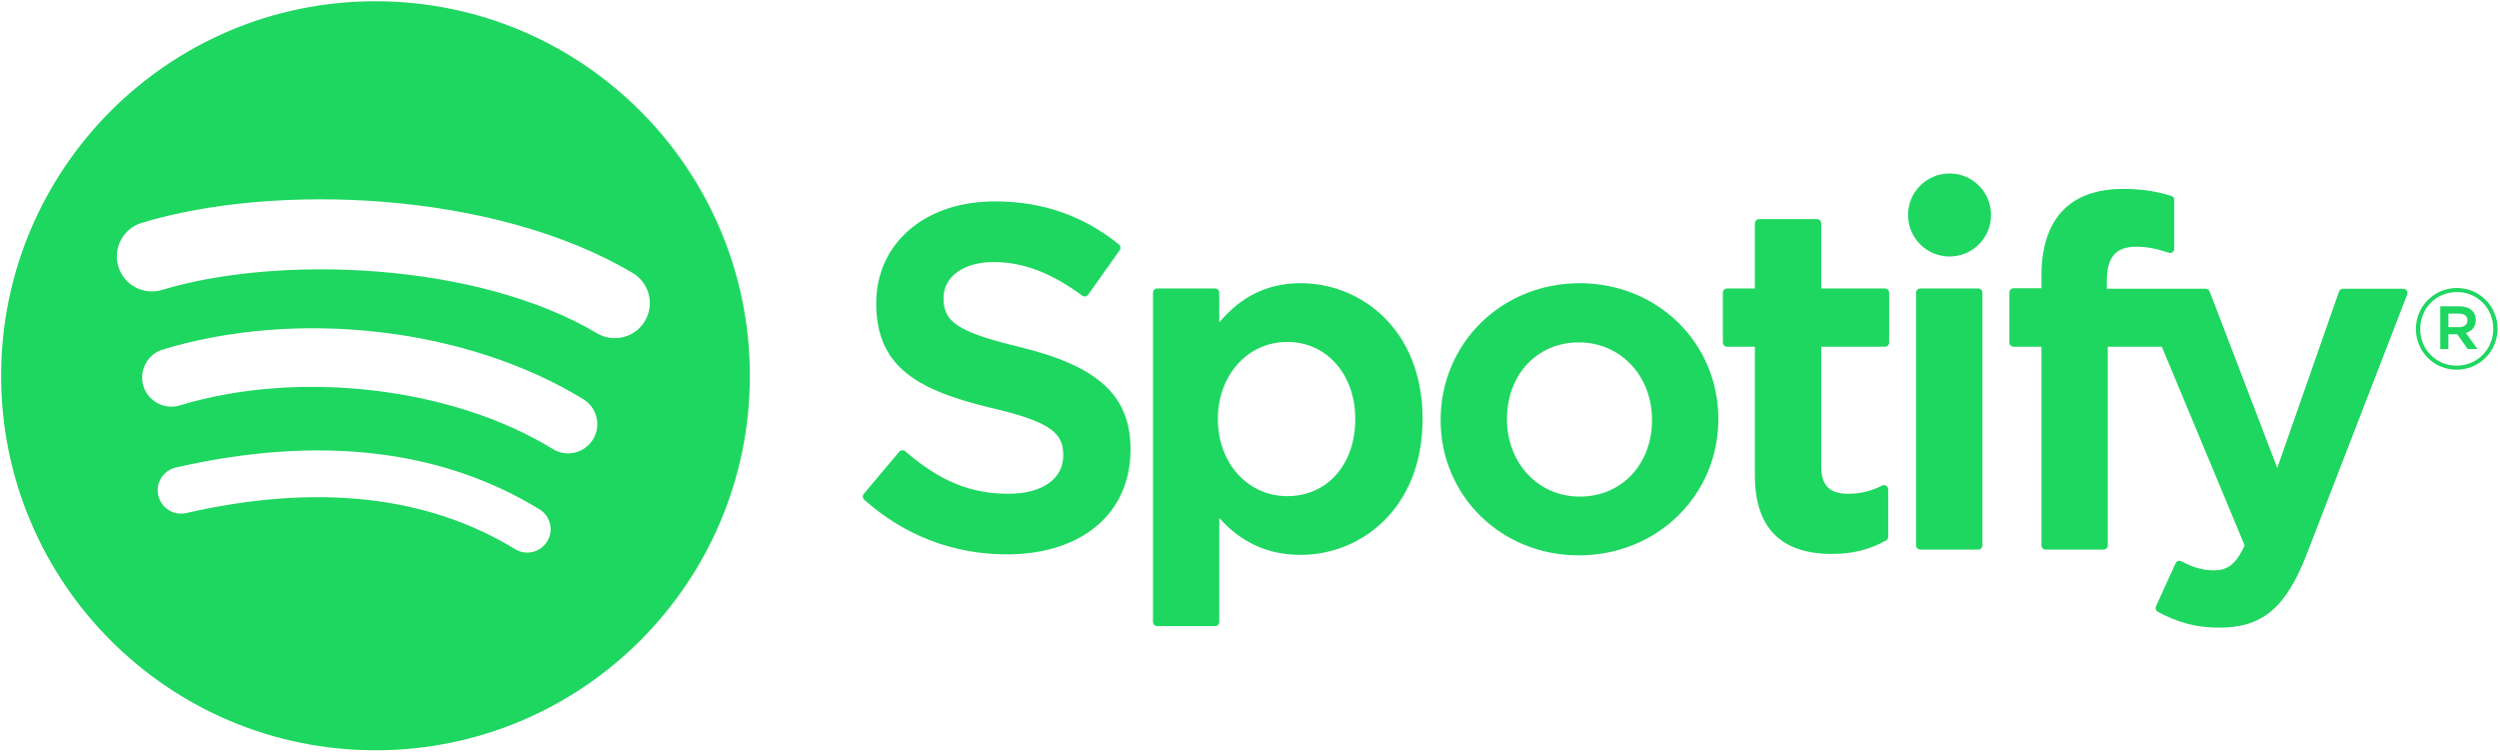
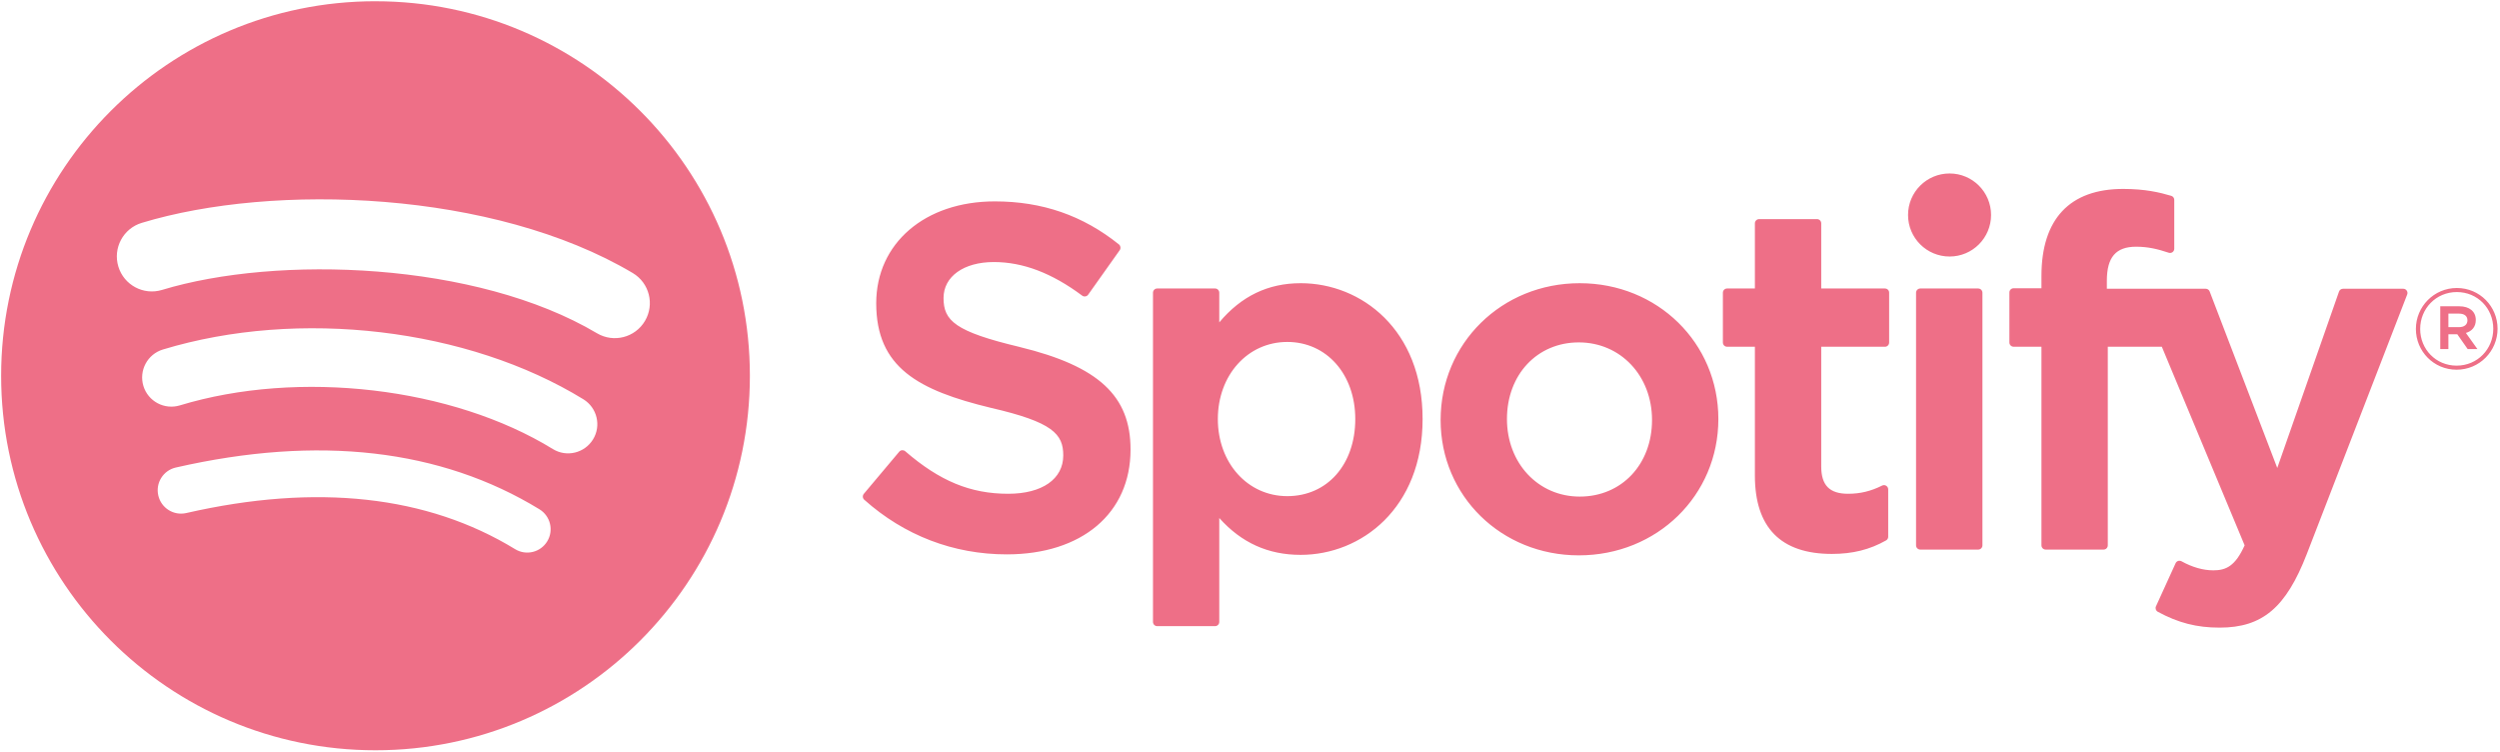
<svg xmlns="http://www.w3.org/2000/svg" height="168px" width="559px" version="1.1" viewBox="0 0 559 168">
-   <path fill="#1ED760" d="m83.996 0.277c-46.249 0-83.743 37.493-83.743 83.742 0 46.251 37.494 83.741 83.743 83.741 46.254 0 83.744-37.49 83.744-83.741 0-46.246-37.49-83.738-83.745-83.738l0.001-0.004zm38.404 120.78c-1.5 2.46-4.72 3.24-7.18 1.73-19.662-12.01-44.414-14.73-73.564-8.07-2.809 0.64-5.609-1.12-6.249-3.93-0.643-2.81 1.11-5.61 3.926-6.25 31.9-7.288 59.263-4.15 81.337 9.34 2.46 1.51 3.24 4.72 1.73 7.18zm10.25-22.802c-1.89 3.072-5.91 4.042-8.98 2.152-22.51-13.836-56.823-17.843-83.448-9.761-3.453 1.043-7.1-0.903-8.148-4.35-1.04-3.453 0.907-7.093 4.354-8.143 30.413-9.228 68.222-4.758 94.072 11.127 3.07 1.89 4.04 5.91 2.15 8.976v-0.001zm0.88-23.744c-26.99-16.031-71.52-17.505-97.289-9.684-4.138 1.255-8.514-1.081-9.768-5.219-1.254-4.14 1.08-8.513 5.221-9.771 29.581-8.98 78.756-7.245 109.83 11.202 3.73 2.209 4.95 7.016 2.74 10.733-2.2 3.722-7.02 4.949-10.73 2.739zm94.56 3.072c-14.46-3.448-17.03-5.868-17.03-10.953 0-4.804 4.52-8.037 11.25-8.037 6.52 0 12.98 2.455 19.76 7.509 0.2 0.153 0.46 0.214 0.71 0.174 0.26-0.038 0.48-0.177 0.63-0.386l7.06-9.952c0.29-0.41 0.21-0.975-0.18-1.288-8.07-6.473-17.15-9.62-27.77-9.62-15.61 0-26.52 9.369-26.52 22.774 0 14.375 9.41 19.465 25.67 23.394 13.83 3.187 16.17 5.857 16.17 10.629 0 5.29-4.72 8.58-12.32 8.58-8.44 0-15.33-2.85-23.03-9.51-0.19-0.17-0.45-0.24-0.69-0.23-0.26 0.02-0.49 0.14-0.65 0.33l-7.92 9.42c-0.33 0.4-0.29 0.98 0.09 1.32 8.96 8 19.98 12.22 31.88 12.22 16.82 0 27.69-9.19 27.69-23.42 0.03-12.007-7.16-18.657-24.77-22.941l-0.03-0.013zm62.86-14.26c-7.29 0-13.27 2.872-18.21 8.757v-6.624c0-0.523-0.42-0.949-0.94-0.949h-12.95c-0.52 0-0.94 0.426-0.94 0.949v73.601c0 0.52 0.42 0.95 0.94 0.95h12.95c0.52 0 0.94-0.43 0.94-0.95v-23.23c4.94 5.53 10.92 8.24 18.21 8.24 13.55 0 27.27-10.43 27.27-30.369 0.02-19.943-13.7-30.376-27.26-30.376l-0.01 0.001zm12.21 30.375c0 10.149-6.25 17.239-15.21 17.239-8.85 0-15.53-7.41-15.53-17.239 0-9.83 6.68-17.238 15.53-17.238 8.81-0.001 15.21 7.247 15.21 17.237v0.001zm50.21-30.375c-17.45 0-31.12 13.436-31.12 30.592 0 16.972 13.58 30.262 30.91 30.262 17.51 0 31.22-13.39 31.22-30.479 0-17.031-13.62-30.373-31.01-30.373v-0.002zm0 47.714c-9.28 0-16.28-7.46-16.28-17.344 0-9.929 6.76-17.134 16.07-17.134 9.34 0 16.38 7.457 16.38 17.351 0 9.927-6.8 17.127-16.17 17.127zm68.27-46.53h-14.25v-14.566c0-0.522-0.42-0.948-0.94-0.948h-12.95c-0.52 0-0.95 0.426-0.95 0.948v14.566h-6.22c-0.52 0-0.94 0.426-0.94 0.949v11.127c0 0.522 0.42 0.949 0.94 0.949h6.22v28.795c0 11.63 5.79 17.53 17.22 17.53 4.64 0 8.49-0.96 12.12-3.02 0.3-0.16 0.48-0.48 0.48-0.82v-10.6c0-0.32-0.17-0.63-0.45-0.8-0.28-0.18-0.63-0.19-0.92-0.04-2.49 1.25-4.9 1.83-7.6 1.83-4.15 0-6.01-1.89-6.01-6.11v-26.76h14.25c0.52 0 0.94-0.426 0.94-0.949v-11.126c0.02-0.523-0.4-0.949-0.93-0.949l-0.01-0.006zm49.64 0.057v-1.789c0-5.263 2.02-7.61 6.54-7.61 2.7 0 4.87 0.536 7.3 1.346 0.3 0.094 0.61 0.047 0.85-0.132 0.25-0.179 0.39-0.466 0.39-0.77v-10.91c0-0.417-0.26-0.786-0.67-0.909-2.56-0.763-5.84-1.546-10.76-1.546-11.95 0-18.28 6.734-18.28 19.467v2.74h-6.22c-0.52 0-0.95 0.426-0.95 0.948v11.184c0 0.522 0.43 0.949 0.95 0.949h6.22v44.405c0 0.53 0.43 0.95 0.95 0.95h12.94c0.53 0 0.95-0.42 0.95-0.95v-44.402h12.09l18.52 44.402c-2.1 4.66-4.17 5.59-6.99 5.59-2.28 0-4.69-0.68-7.14-2.03-0.23-0.12-0.51-0.14-0.75-0.07-0.25 0.09-0.46 0.27-0.56 0.51l-4.39 9.63c-0.21 0.46-0.03 0.99 0.41 1.23 4.58 2.48 8.71 3.54 13.82 3.54 9.56 0 14.85-4.46 19.5-16.44l22.46-58.037c0.12-0.292 0.08-0.622-0.1-0.881-0.17-0.257-0.46-0.412-0.77-0.412h-13.48c-0.41 0-0.77 0.257-0.9 0.636l-13.81 39.434-15.12-39.46c-0.14-0.367-0.49-0.61-0.88-0.61h-22.12v-0.003zm-28.78-0.057h-12.95c-0.52 0-0.95 0.426-0.95 0.949v56.481c0 0.53 0.43 0.95 0.95 0.95h12.95c0.52 0 0.95-0.42 0.95-0.95v-56.477c0-0.523-0.42-0.949-0.95-0.949v-0.004zm-6.4-25.719c-5.13 0-9.29 4.152-9.29 9.281 0 5.132 4.16 9.289 9.29 9.289s9.28-4.157 9.28-9.289c0-5.128-4.16-9.281-9.28-9.281zm113.42 43.88c-5.12 0-9.11-4.115-9.11-9.112s4.04-9.159 9.16-9.159 9.11 4.114 9.11 9.107c0 4.997-4.04 9.164-9.16 9.164zm0.05-17.365c-4.67 0-8.2 3.71-8.2 8.253 0 4.541 3.51 8.201 8.15 8.201 4.67 0 8.2-3.707 8.2-8.253 0-4.541-3.51-8.201-8.15-8.201zm2.02 9.138l2.58 3.608h-2.18l-2.32-3.31h-1.99v3.31h-1.82v-9.564h4.26c2.23 0 3.69 1.137 3.69 3.051 0.01 1.568-0.9 2.526-2.21 2.905h-0.01zm-1.54-4.315h-2.37v3.025h2.37c1.18 0 1.89-0.579 1.89-1.514 0-0.984-0.71-1.511-1.89-1.511z" />
+   <path fill="#EE6F87" d="m83.996 0.277c-46.249 0-83.743 37.493-83.743 83.742 0 46.251 37.494 83.741 83.743 83.741 46.254 0 83.744-37.49 83.744-83.741 0-46.246-37.49-83.738-83.745-83.738l0.001-0.004zm38.404 120.78c-1.5 2.46-4.72 3.24-7.18 1.73-19.662-12.01-44.414-14.73-73.564-8.07-2.809 0.64-5.609-1.12-6.249-3.93-0.643-2.81 1.11-5.61 3.926-6.25 31.9-7.288 59.263-4.15 81.337 9.34 2.46 1.51 3.24 4.72 1.73 7.18zm10.25-22.802c-1.89 3.072-5.91 4.042-8.98 2.152-22.51-13.836-56.823-17.843-83.448-9.761-3.453 1.043-7.1-0.903-8.148-4.35-1.04-3.453 0.907-7.093 4.354-8.143 30.413-9.228 68.222-4.758 94.072 11.127 3.07 1.89 4.04 5.91 2.15 8.976v-0.001zm0.88-23.744c-26.99-16.031-71.52-17.505-97.289-9.684-4.138 1.255-8.514-1.081-9.768-5.219-1.254-4.14 1.08-8.513 5.221-9.771 29.581-8.98 78.756-7.245 109.83 11.202 3.73 2.209 4.95 7.016 2.74 10.733-2.2 3.722-7.02 4.949-10.73 2.739zm94.56 3.072c-14.46-3.448-17.03-5.868-17.03-10.953 0-4.804 4.52-8.037 11.25-8.037 6.52 0 12.98 2.455 19.76 7.509 0.2 0.153 0.46 0.214 0.71 0.174 0.26-0.038 0.48-0.177 0.63-0.386l7.06-9.952c0.29-0.41 0.21-0.975-0.18-1.288-8.07-6.473-17.15-9.62-27.77-9.62-15.61 0-26.52 9.369-26.52 22.774 0 14.375 9.41 19.465 25.67 23.394 13.83 3.187 16.17 5.857 16.17 10.629 0 5.29-4.72 8.58-12.32 8.58-8.44 0-15.33-2.85-23.03-9.51-0.19-0.17-0.45-0.24-0.69-0.23-0.26 0.02-0.49 0.14-0.65 0.33l-7.92 9.42c-0.33 0.4-0.29 0.98 0.09 1.32 8.96 8 19.98 12.22 31.88 12.22 16.82 0 27.69-9.19 27.69-23.42 0.03-12.007-7.16-18.657-24.77-22.941l-0.03-0.013zm62.86-14.26c-7.29 0-13.27 2.872-18.21 8.757v-6.624c0-0.523-0.42-0.949-0.94-0.949h-12.95c-0.52 0-0.94 0.426-0.94 0.949v73.601c0 0.52 0.42 0.95 0.94 0.95h12.95c0.52 0 0.94-0.43 0.94-0.95v-23.23c4.94 5.53 10.92 8.24 18.21 8.24 13.55 0 27.27-10.43 27.27-30.369 0.02-19.943-13.7-30.376-27.26-30.376l-0.01 0.001zm12.21 30.375c0 10.149-6.25 17.239-15.21 17.239-8.85 0-15.53-7.41-15.53-17.239 0-9.83 6.68-17.238 15.53-17.238 8.81-0.001 15.21 7.247 15.21 17.237v0.001zm50.21-30.375c-17.45 0-31.12 13.436-31.12 30.592 0 16.972 13.58 30.262 30.91 30.262 17.51 0 31.22-13.39 31.22-30.479 0-17.031-13.62-30.373-31.01-30.373v-0.002zm0 47.714c-9.28 0-16.28-7.46-16.28-17.344 0-9.929 6.76-17.134 16.07-17.134 9.34 0 16.38 7.457 16.38 17.351 0 9.927-6.8 17.127-16.17 17.127zm68.27-46.53h-14.25v-14.566c0-0.522-0.42-0.948-0.94-0.948h-12.95c-0.52 0-0.95 0.426-0.95 0.948v14.566h-6.22c-0.52 0-0.94 0.426-0.94 0.949v11.127c0 0.522 0.42 0.949 0.94 0.949h6.22v28.795c0 11.63 5.79 17.53 17.22 17.53 4.64 0 8.49-0.96 12.12-3.02 0.3-0.16 0.48-0.48 0.48-0.82v-10.6c0-0.32-0.17-0.63-0.45-0.8-0.28-0.18-0.63-0.19-0.92-0.04-2.49 1.25-4.9 1.83-7.6 1.83-4.15 0-6.01-1.89-6.01-6.11v-26.76h14.25c0.52 0 0.94-0.426 0.94-0.949v-11.126c0.02-0.523-0.4-0.949-0.93-0.949l-0.01-0.006zm49.64 0.057v-1.789c0-5.263 2.02-7.61 6.54-7.61 2.7 0 4.87 0.536 7.3 1.346 0.3 0.094 0.61 0.047 0.85-0.132 0.25-0.179 0.39-0.466 0.39-0.77v-10.91c0-0.417-0.26-0.786-0.67-0.909-2.56-0.763-5.84-1.546-10.76-1.546-11.95 0-18.28 6.734-18.28 19.467v2.74h-6.22c-0.52 0-0.95 0.426-0.95 0.948v11.184c0 0.522 0.43 0.949 0.95 0.949h6.22v44.405c0 0.53 0.43 0.95 0.95 0.95h12.94c0.53 0 0.95-0.42 0.95-0.95v-44.402h12.09l18.52 44.402c-2.1 4.66-4.17 5.59-6.99 5.59-2.28 0-4.69-0.68-7.14-2.03-0.23-0.12-0.51-0.14-0.75-0.07-0.25 0.09-0.46 0.27-0.56 0.51l-4.39 9.63c-0.21 0.46-0.03 0.99 0.41 1.23 4.58 2.48 8.71 3.54 13.82 3.54 9.56 0 14.85-4.46 19.5-16.44l22.46-58.037c0.12-0.292 0.08-0.622-0.1-0.881-0.17-0.257-0.46-0.412-0.77-0.412h-13.48c-0.41 0-0.77 0.257-0.9 0.636l-13.81 39.434-15.12-39.46c-0.14-0.367-0.49-0.61-0.88-0.61h-22.12v-0.003zm-28.78-0.057h-12.95c-0.52 0-0.95 0.426-0.95 0.949v56.481c0 0.53 0.43 0.95 0.95 0.95h12.95c0.52 0 0.95-0.42 0.95-0.95v-56.477c0-0.523-0.42-0.949-0.95-0.949v-0.004zm-6.4-25.719c-5.13 0-9.29 4.152-9.29 9.281 0 5.132 4.16 9.289 9.29 9.289s9.28-4.157 9.28-9.289c0-5.128-4.16-9.281-9.28-9.281zm113.42 43.88c-5.12 0-9.11-4.115-9.11-9.112s4.04-9.159 9.16-9.159 9.11 4.114 9.11 9.107c0 4.997-4.04 9.164-9.16 9.164zm0.05-17.365c-4.67 0-8.2 3.71-8.2 8.253 0 4.541 3.51 8.201 8.15 8.201 4.67 0 8.2-3.707 8.2-8.253 0-4.541-3.51-8.201-8.15-8.201zm2.02 9.138l2.58 3.608h-2.18l-2.32-3.31h-1.99v3.31h-1.82v-9.564h4.26c2.23 0 3.69 1.137 3.69 3.051 0.01 1.568-0.9 2.526-2.21 2.905h-0.01zm-1.54-4.315h-2.37v3.025h2.37c1.18 0 1.89-0.579 1.89-1.514 0-0.984-0.71-1.511-1.89-1.511z" />
</svg>
